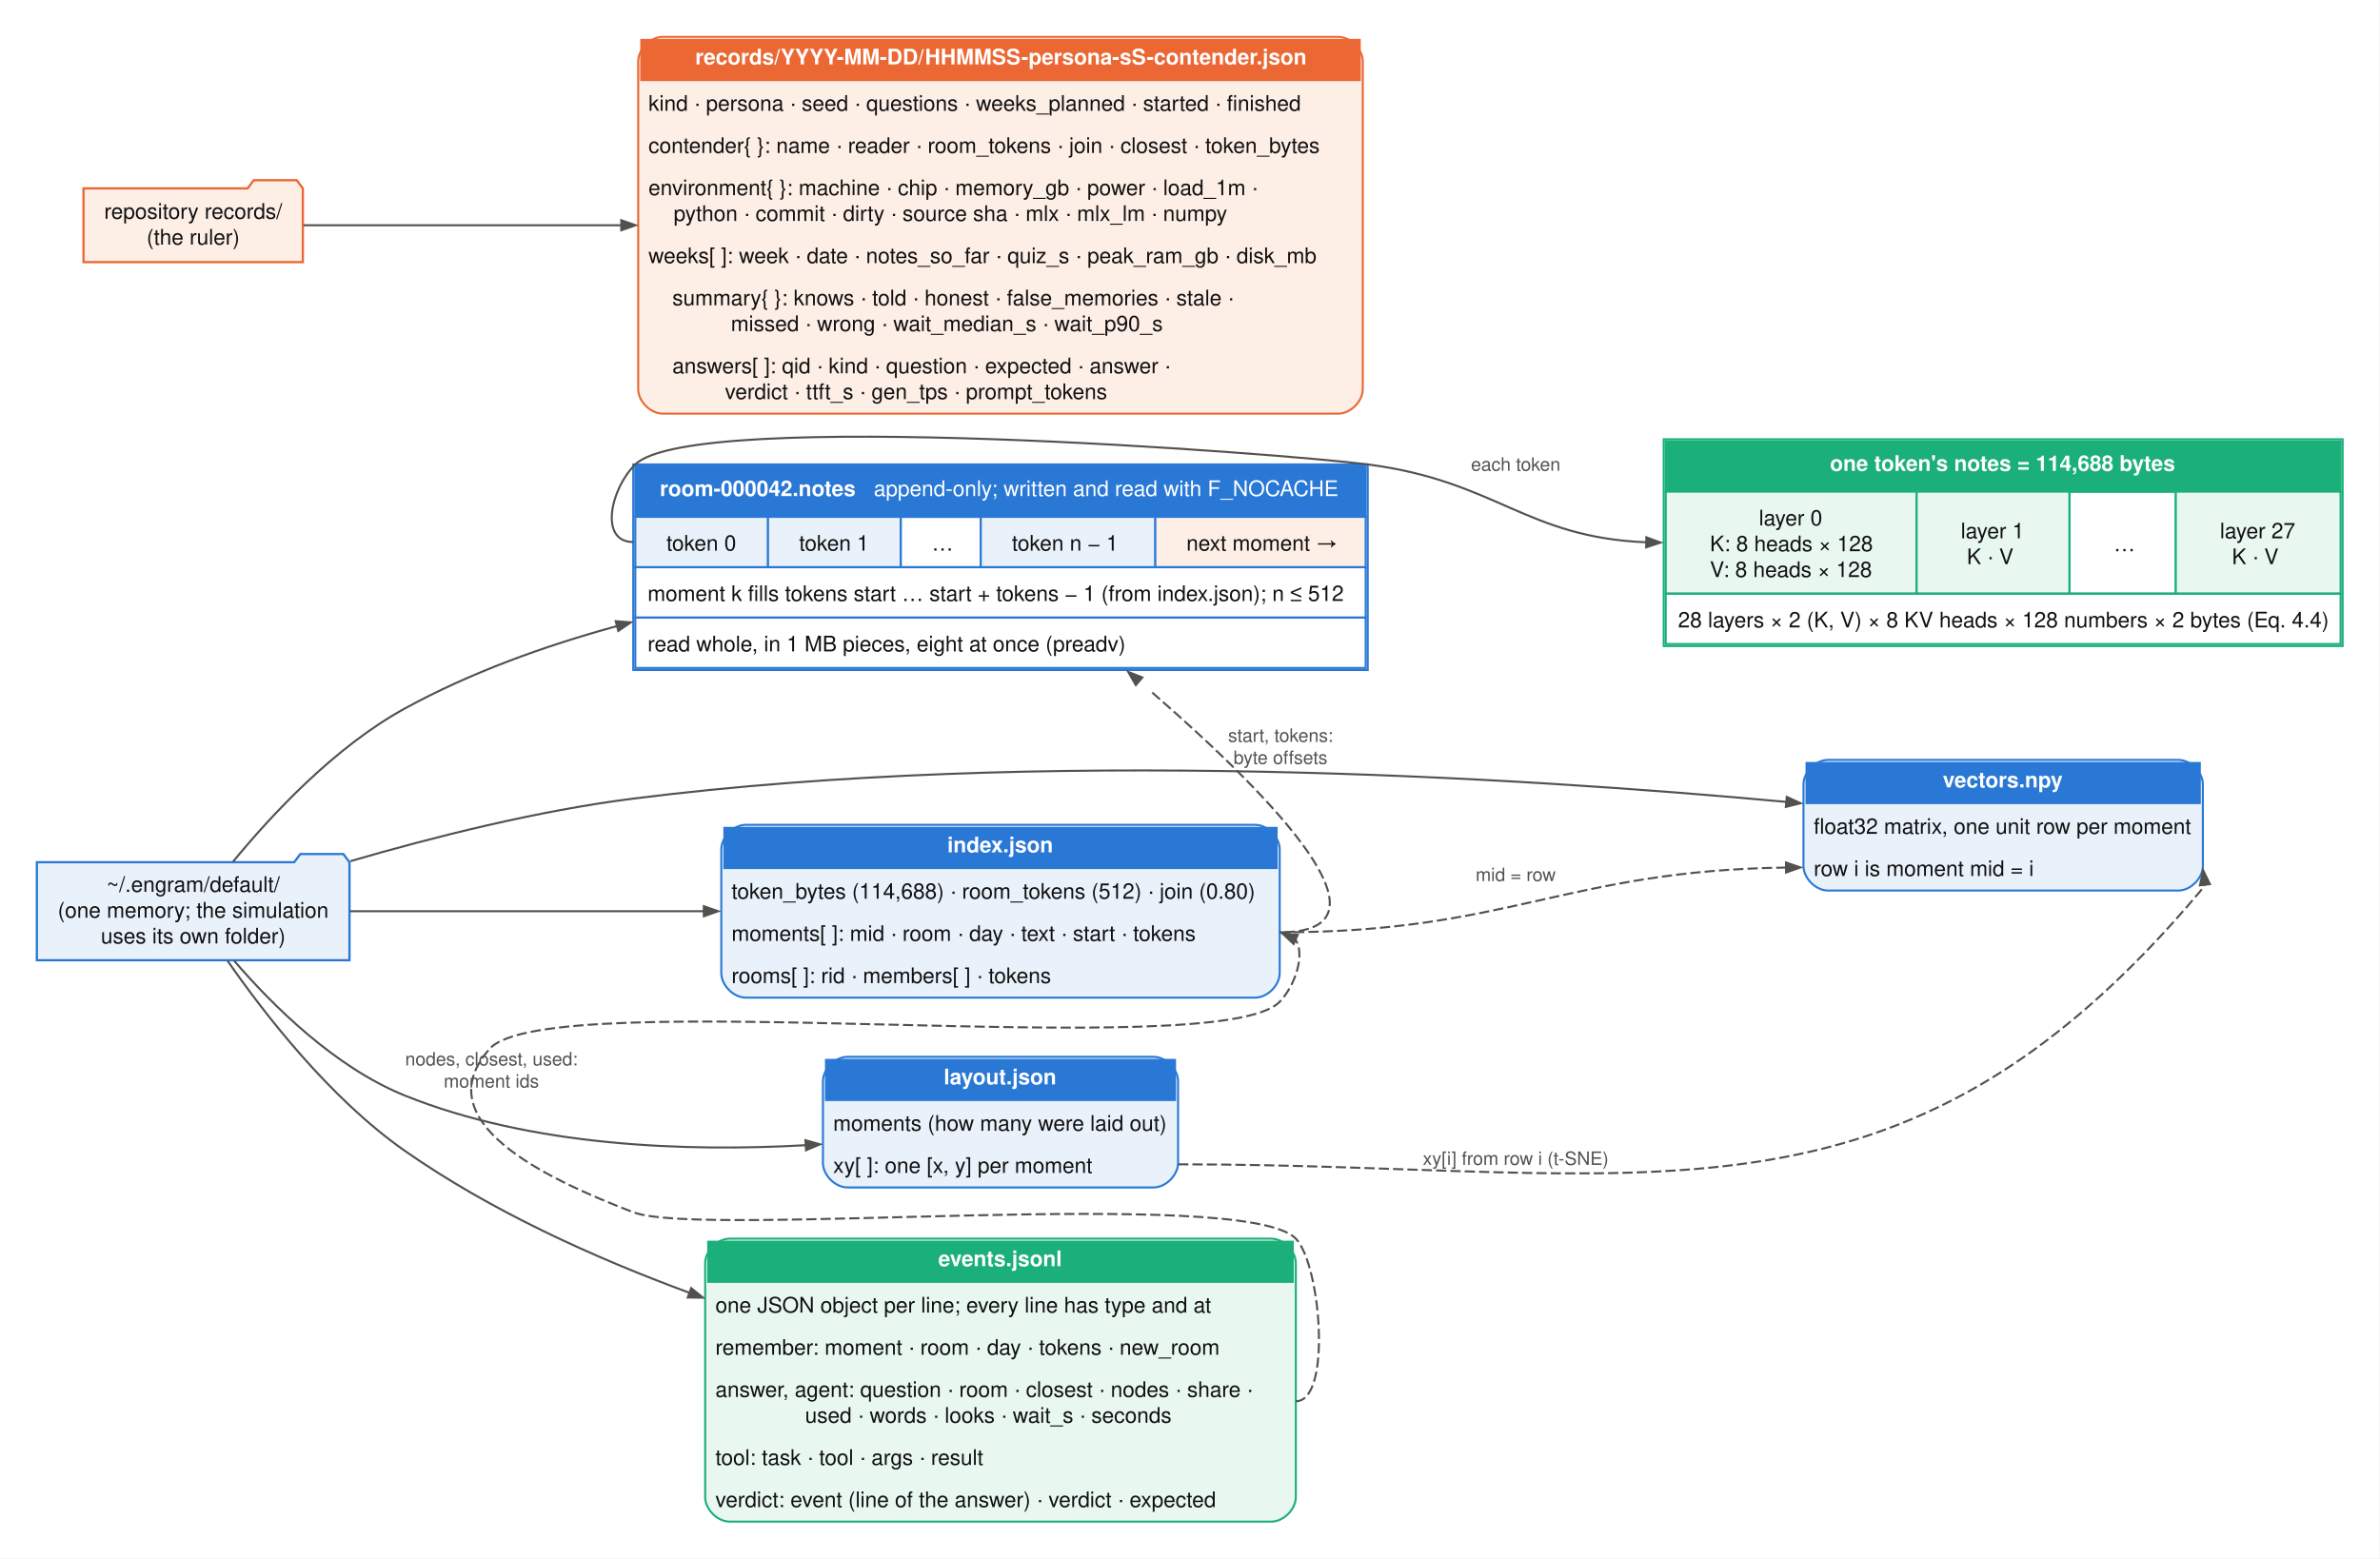
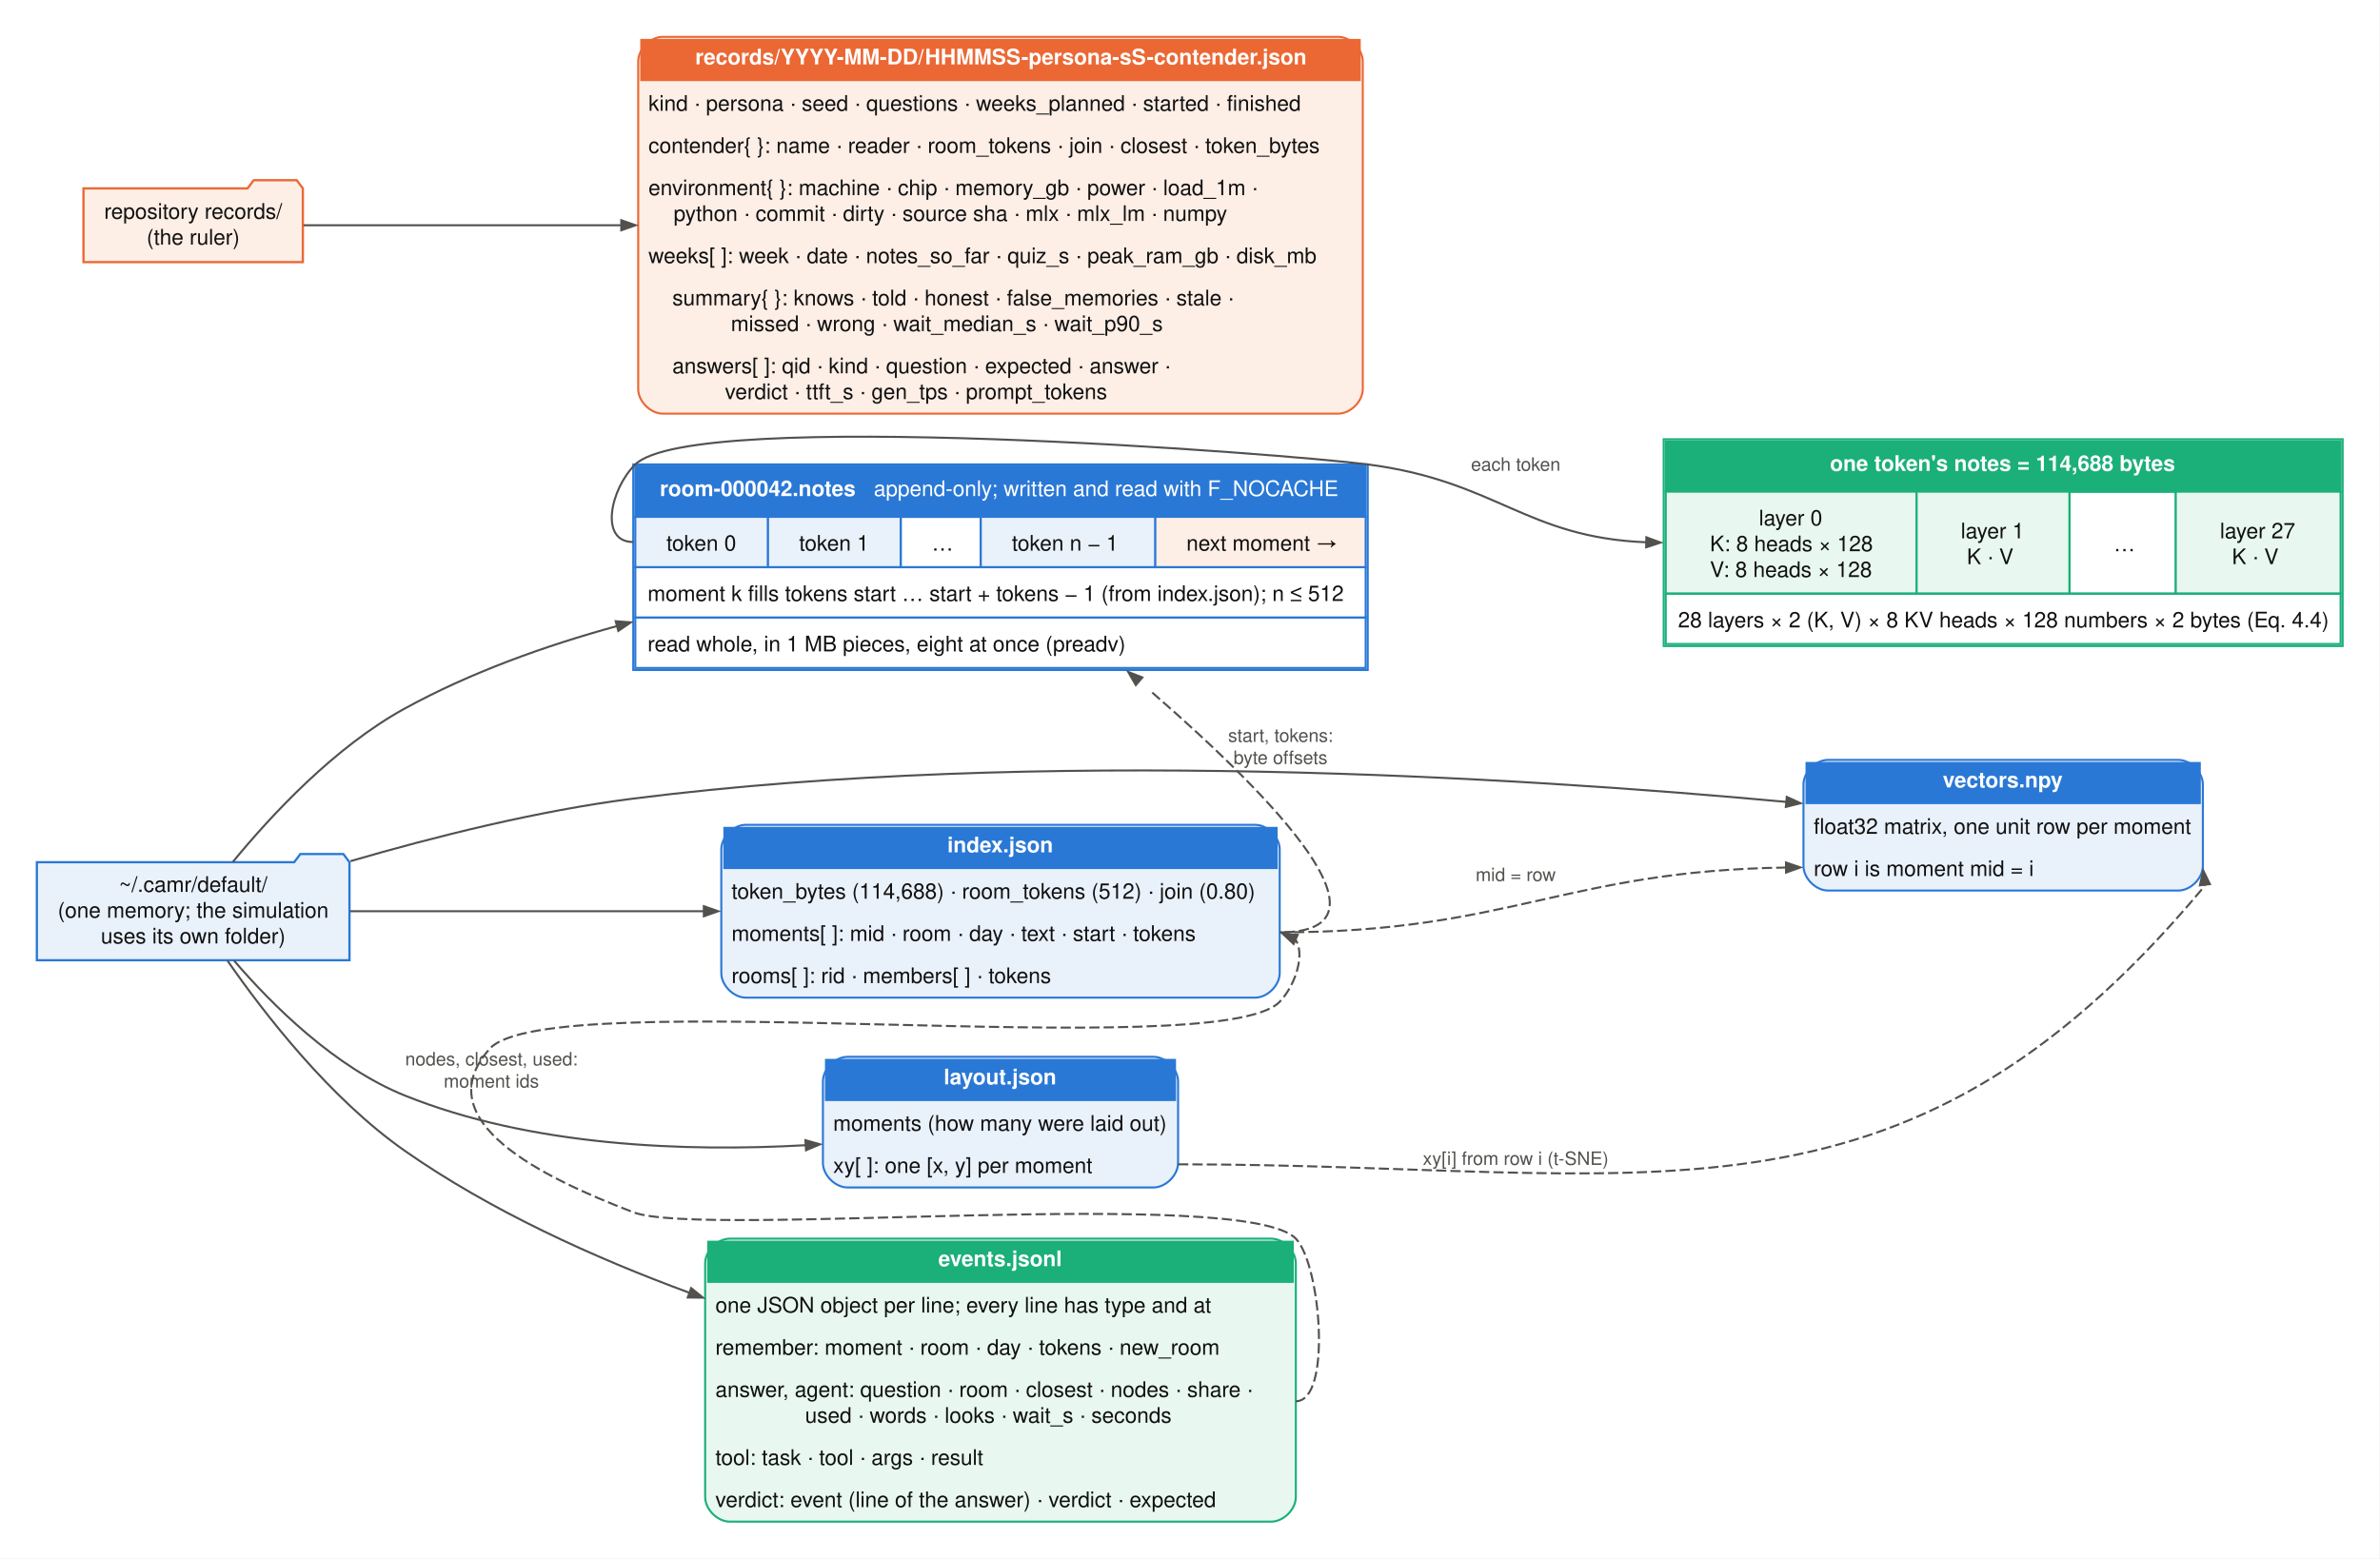
<svg xmlns="http://www.w3.org/2000/svg" width="1162pt" height="761pt" viewBox="0.00 0.00 1162.00 761.00">
  <g id="graph0" class="graph" transform="scale(1 1) rotate(0) translate(18 743.1)">
    <polygon fill="white" stroke="none" points="-18,18 -18,-743.1 1143.76,-743.1 1143.76,18 -18,18" />
    <g id="node1" class="node">
      <polygon fill="#e9f1fb" stroke="#2a78d6" stroke-width="1.1" points="152.63,-322.04 149.63,-326.04 128.63,-326.04 125.63,-322.04 0,-322.04 0,-274.16 152.63,-274.16 152.63,-322.04" />
-       <text xml:space="preserve" text-anchor="middle" x="76.32" y="-307.55" font-family="Helvetica,sans-Serif" font-size="10.50" fill="#111111">~/.engram/default/</text>
+       <text xml:space="preserve" text-anchor="middle" x="76.32" y="-307.55" font-family="Helvetica,sans-Serif" font-size="10.50" fill="#111111">~/.camr/default/</text>
      <text xml:space="preserve" text-anchor="middle" x="76.32" y="-294.95" font-family="Helvetica,sans-Serif" font-size="10.50" fill="#111111">(one memory; the simulation</text>
      <text xml:space="preserve" text-anchor="middle" x="76.32" y="-282.35" font-family="Helvetica,sans-Serif" font-size="10.50" fill="#111111">uses its own folder)</text>
    </g>
    <g id="node3" class="node">
      <polygon fill="white" stroke="none" points="291.18,-415.9 291.18,-516.3 649.77,-516.3 649.77,-415.9 291.18,-415.9" />
      <polygon fill="none" stroke="#2a78d6" points="291.18,-415.9 291.18,-516.3 649.77,-516.3 649.77,-415.9 291.18,-415.9" />
      <polygon fill="#2a78d6" stroke="none" points="292.18,-490.7 292.18,-515.3 648.77,-515.3 648.77,-490.7 292.18,-490.7" />
      <polygon fill="none" stroke="#2a78d6" points="292.18,-490.7 292.18,-515.3 648.77,-515.3 648.77,-490.7 292.18,-490.7" />
      <text xml:space="preserve" text-anchor="start" x="304.15" y="-500.85" font-family="Helvetica,sans-Serif" font-weight="bold" font-size="10.50" fill="white">room-000042.notes</text>
      <text xml:space="preserve" text-anchor="start" x="399.86" y="-500.85" font-family="Helvetica,sans-Serif" font-size="10.50" fill="white">   append-only; written and read with F_NOCACHE</text>
      <polygon fill="#e9f1fb" stroke="none" points="292.18,-466.1 292.18,-490.7 356.97,-490.7 356.97,-466.1 292.18,-466.1" />
      <polygon fill="none" stroke="#2a78d6" points="292.18,-466.1 292.18,-490.7 356.97,-490.7 356.97,-466.1 292.18,-466.1" />
      <text xml:space="preserve" text-anchor="start" x="307.35" y="-474.2" font-family="Helvetica,sans-Serif" font-size="10.50" fill="#111111">token 0</text>
      <polygon fill="#e9f1fb" stroke="none" points="356.97,-466.1 356.97,-490.7 421.76,-490.7 421.76,-466.1 356.97,-466.1" />
      <polygon fill="none" stroke="#2a78d6" points="356.97,-466.1 356.97,-490.7 421.76,-490.7 421.76,-466.1 356.97,-466.1" />
      <text xml:space="preserve" text-anchor="start" x="372.14" y="-474.2" font-family="Helvetica,sans-Serif" font-size="10.50" fill="#111111">token 1</text>
      <polygon fill="none" stroke="#2a78d6" points="421.76,-466.1 421.76,-490.7 460.85,-490.7 460.85,-466.1 421.76,-466.1" />
      <text xml:space="preserve" text-anchor="start" x="436.93" y="-474.2" font-family="Helvetica,sans-Serif" font-size="10.50" fill="#111111">…</text>
      <polygon fill="#e9f1fb" stroke="none" points="460.85,-466.1 460.85,-490.7 546.07,-490.7 546.07,-466.1 460.85,-466.1" />
      <polygon fill="none" stroke="#2a78d6" points="460.85,-466.1 460.85,-490.7 546.07,-490.7 546.07,-466.1 460.85,-466.1" />
      <text xml:space="preserve" text-anchor="start" x="476.03" y="-474.2" font-family="Helvetica,sans-Serif" font-size="10.50" fill="#111111">token n − 1</text>
      <polygon fill="#fdeee6" stroke="none" points="546.07,-466.1 546.07,-490.7 648.77,-490.7 648.77,-466.1 546.07,-466.1" />
      <polygon fill="none" stroke="#2a78d6" points="546.07,-466.1 546.07,-490.7 648.77,-490.7 648.77,-466.1 546.07,-466.1" />
      <text xml:space="preserve" text-anchor="start" x="561.24" y="-474.2" font-family="Helvetica,sans-Serif" font-size="10.50" fill="#111111">next moment →</text>
      <polygon fill="none" stroke="#2a78d6" points="292.18,-441.5 292.18,-466.1 648.77,-466.1 648.77,-441.5 292.18,-441.5" />
      <text xml:space="preserve" text-anchor="start" x="298.18" y="-449.6" font-family="Helvetica,sans-Serif" font-size="10.50" fill="#111111">moment k fills tokens start … start + tokens − 1 (from index.json); n ≤ 512</text>
      <polygon fill="none" stroke="#2a78d6" points="292.18,-416.9 292.18,-441.5 648.77,-441.5 648.77,-416.9 292.18,-416.9" />
      <text xml:space="preserve" text-anchor="start" x="298.18" y="-425" font-family="Helvetica,sans-Serif" font-size="10.50" fill="#111111">read whole, in 1 MB pieces, eight at once (preadv)</text>
    </g>
    <g id="edge1" class="edge">
      <path fill="none" stroke="#52514e" d="M95.76,-322.27C114.44,-345.02 145.38,-378.33 179.63,-397.1 211.47,-414.55 247.64,-427.62 283.37,-437.39" />
      <polygon fill="#52514e" stroke="#52514e" points="282.61,-439.73 290.01,-439.17 283.88,-434.99 282.61,-439.73" />
    </g>
    <g id="node5" class="node">
      <path fill="#e9f1fb" stroke="none" d="M346.16,-255.9C346.16,-255.9 594.8,-255.9 594.8,-255.9 600.8,-255.9 606.8,-261.9 606.8,-267.9 606.8,-267.9 606.8,-328.3 606.8,-328.3 606.8,-334.3 600.8,-340.3 594.8,-340.3 594.8,-340.3 346.16,-340.3 346.16,-340.3 340.16,-340.3 334.16,-334.3 334.16,-328.3 334.16,-328.3 334.16,-267.9 334.16,-267.9 334.16,-261.9 340.16,-255.9 346.16,-255.9" />
      <path fill="none" stroke="#2a78d6" d="M346.16,-255.9C346.16,-255.9 594.8,-255.9 594.8,-255.9 600.8,-255.9 606.8,-261.9 606.8,-267.9 606.8,-267.9 606.8,-328.3 606.8,-328.3 606.8,-334.3 600.8,-340.3 594.8,-340.3 594.8,-340.3 346.16,-340.3 346.16,-340.3 340.16,-340.3 334.16,-334.3 334.16,-328.3 334.16,-328.3 334.16,-267.9 334.16,-267.9 334.16,-261.9 340.16,-255.9 346.16,-255.9" />
      <polygon fill="#2a78d6" stroke="none" points="335.16,-318.7 335.16,-339.3 605.8,-339.3 605.8,-318.7 335.16,-318.7" />
      <text xml:space="preserve" text-anchor="start" x="444.51" y="-326.85" font-family="Helvetica,sans-Serif" font-weight="bold" font-size="10.50" fill="white">index.json</text>
      <text xml:space="preserve" text-anchor="start" x="339.16" y="-304.2" font-family="Helvetica,sans-Serif" font-size="10.50" fill="#111111">token_bytes (114,688) · room_tokens (512) · join (0.80)</text>
      <text xml:space="preserve" text-anchor="start" x="339.16" y="-283.6" font-family="Helvetica,sans-Serif" font-size="10.50" fill="#111111">moments[ ]: mid · room · day · text · start · tokens</text>
      <text xml:space="preserve" text-anchor="start" x="339.16" y="-263" font-family="Helvetica,sans-Serif" font-size="10.50" fill="#111111">rooms[ ]: rid · members[ ] · tokens</text>
    </g>
    <g id="edge2" class="edge">
      <path fill="none" stroke="#52514e" d="M152.93,-298.1C201.93,-298.1 267.31,-298.1 325.93,-298.1" />
      <polygon fill="#52514e" stroke="#52514e" points="325.64,-300.55 332.64,-298.1 325.64,-295.65 325.64,-300.55" />
    </g>
    <g id="node6" class="node">
      <path fill="#e9f1fb" stroke="none" d="M874.52,-308.2C874.52,-308.2 1045.52,-308.2 1045.52,-308.2 1051.52,-308.2 1057.52,-314.2 1057.52,-320.2 1057.52,-320.2 1057.52,-360 1057.52,-360 1057.52,-366 1051.52,-372 1045.52,-372 1045.52,-372 874.52,-372 874.52,-372 868.52,-372 862.52,-366 862.52,-360 862.52,-360 862.52,-320.2 862.52,-320.2 862.52,-314.2 868.52,-308.2 874.52,-308.2" />
      <path fill="none" stroke="#2a78d6" d="M874.52,-308.2C874.52,-308.2 1045.52,-308.2 1045.52,-308.2 1051.52,-308.2 1057.52,-314.2 1057.52,-320.2 1057.52,-320.2 1057.52,-360 1057.52,-360 1057.52,-366 1051.52,-372 1045.52,-372 1045.52,-372 874.52,-372 874.52,-372 868.52,-372 862.52,-366 862.52,-360 862.52,-360 862.52,-320.2 862.52,-320.2 862.52,-314.2 868.52,-308.2 874.52,-308.2" />
      <polygon fill="#2a78d6" stroke="none" points="863.52,-350.4 863.52,-371 1056.52,-371 1056.52,-350.4 863.52,-350.4" />
      <text xml:space="preserve" text-anchor="start" x="930.55" y="-358.55" font-family="Helvetica,sans-Serif" font-weight="bold" font-size="10.50" fill="white">vectors.npy</text>
      <text xml:space="preserve" text-anchor="start" x="867.52" y="-335.9" font-family="Helvetica,sans-Serif" font-size="10.50" fill="#111111">float32 matrix, one unit row per moment</text>
      <text xml:space="preserve" text-anchor="start" x="867.52" y="-315.3" font-family="Helvetica,sans-Serif" font-size="10.50" fill="#111111">row i is moment mid = i</text>
    </g>
    <g id="edge3" class="edge">
      <path fill="none" stroke="#52514e" d="M153.12,-322.56C193.62,-334.36 244.59,-347.2 291.18,-353.1 489.09,-378.14 722.58,-363.66 854.46,-351.46" />
      <polygon fill="#52514e" stroke="#52514e" points="854.37,-353.93 861.11,-350.84 853.91,-349.05 854.37,-353.93" />
    </g>
    <g id="node7" class="node">
      <path fill="#e8f7f0" stroke="none" d="M338.28,0C338.28,0 602.67,0 602.67,0 608.67,0 614.67,-6 614.67,-12 614.67,-12 614.67,-126.2 614.67,-126.2 614.67,-132.2 608.67,-138.2 602.67,-138.2 602.67,-138.2 338.28,-138.2 338.28,-138.2 332.28,-138.2 326.28,-132.2 326.28,-126.2 326.28,-126.2 326.28,-12 326.28,-12 326.28,-6 332.28,0 338.28,0" />
      <path fill="none" stroke="#1baf7a" d="M338.28,0C338.28,0 602.67,0 602.67,0 608.67,0 614.67,-6 614.67,-12 614.67,-12 614.67,-126.2 614.67,-126.2 614.67,-132.2 608.67,-138.2 602.67,-138.2 602.67,-138.2 338.28,-138.2 338.28,-138.2 332.28,-138.2 326.28,-132.2 326.28,-126.2 326.28,-126.2 326.28,-12 326.28,-12 326.28,-6 332.28,0 338.28,0" />
      <polygon fill="#1baf7a" stroke="none" points="327.28,-116.6 327.28,-137.2 613.67,-137.2 613.67,-116.6 327.28,-116.6" />
      <text xml:space="preserve" text-anchor="start" x="440.13" y="-124.75" font-family="Helvetica,sans-Serif" font-weight="bold" font-size="10.50" fill="white">events.jsonl</text>
      <text xml:space="preserve" text-anchor="start" x="331.28" y="-102.1" font-family="Helvetica,sans-Serif" font-size="10.50" fill="#111111">one JSON object per line; every line has type and at</text>
      <text xml:space="preserve" text-anchor="start" x="331.28" y="-81.5" font-family="Helvetica,sans-Serif" font-size="10.50" fill="#111111">remember: moment · room · day · tokens · new_room</text>
      <text xml:space="preserve" text-anchor="start" x="331.28" y="-60.9" font-family="Helvetica,sans-Serif" font-size="10.50" fill="#111111">answer, agent: question · room · closest · nodes · share ·</text>
      <text xml:space="preserve" text-anchor="start" x="375.06" y="-48.3" font-family="Helvetica,sans-Serif" font-size="10.50" fill="#111111">used · words · looks · wait_s · seconds</text>
      <text xml:space="preserve" text-anchor="start" x="331.28" y="-27.7" font-family="Helvetica,sans-Serif" font-size="10.50" fill="#111111">tool: task · tool · args · result</text>
      <text xml:space="preserve" text-anchor="start" x="331.28" y="-7.1" font-family="Helvetica,sans-Serif" font-size="10.50" fill="#111111">verdict: event (line of the answer) · verdict · expected</text>
    </g>
    <g id="edge4" class="edge">
      <path fill="none" stroke="#52514e" d="M93.08,-273.93C111.19,-247.85 143.15,-206.62 179.63,-181.1 221.4,-151.88 271.82,-128.97 318.82,-111.69" />
      <polygon fill="#52514e" stroke="#52514e" points="319.46,-114.07 325.21,-109.38 317.79,-109.46 319.46,-114.07" />
    </g>
    <g id="node8" class="node">
      <path fill="#e9f1fb" stroke="none" d="M395.78,-163.2C395.78,-163.2 545.18,-163.2 545.18,-163.2 551.18,-163.2 557.18,-169.2 557.18,-175.2 557.18,-175.2 557.18,-215 557.18,-215 557.18,-221 551.18,-227 545.18,-227 545.18,-227 395.78,-227 395.78,-227 389.78,-227 383.78,-221 383.78,-215 383.78,-215 383.78,-175.2 383.78,-175.2 383.78,-169.2 389.78,-163.2 395.78,-163.2" />
      <path fill="none" stroke="#2a78d6" d="M395.78,-163.2C395.78,-163.2 545.18,-163.2 545.18,-163.2 551.18,-163.2 557.18,-169.2 557.18,-175.2 557.18,-175.2 557.18,-215 557.18,-215 557.18,-221 551.18,-227 545.18,-227 545.18,-227 395.78,-227 395.78,-227 389.78,-227 383.78,-221 383.78,-215 383.78,-215 383.78,-175.2 383.78,-175.2 383.78,-169.2 389.78,-163.2 395.78,-163.2" />
      <polygon fill="#2a78d6" stroke="none" points="384.78,-205.4 384.78,-226 556.18,-226 556.18,-205.4 384.78,-205.4" />
      <text xml:space="preserve" text-anchor="start" x="442.77" y="-213.55" font-family="Helvetica,sans-Serif" font-weight="bold" font-size="10.50" fill="white">layout.json</text>
      <text xml:space="preserve" text-anchor="start" x="388.78" y="-190.9" font-family="Helvetica,sans-Serif" font-size="10.50" fill="#111111">moments (how many were laid out)</text>
      <text xml:space="preserve" text-anchor="start" x="388.78" y="-170.3" font-family="Helvetica,sans-Serif" font-size="10.50" fill="#111111">xy[ ]: one [x, y] per moment</text>
    </g>
    <g id="edge5" class="edge">
      <path fill="none" stroke="#52514e" d="M96.29,-273.95C114.89,-252.3 145.4,-221.9 179.63,-208.1 241.53,-183.15 316.99,-180.55 375.39,-183.84" />
      <polygon fill="#52514e" stroke="#52514e" points="375.23,-186.28 382.37,-184.27 375.54,-181.39 375.23,-186.28" />
    </g>
    <g id="node2" class="node">
      <polygon fill="#fdeee6" stroke="#eb6834" stroke-width="1.1" points="129.87,-651.1 126.87,-655.1 105.87,-655.1 102.87,-651.1 22.76,-651.1 22.76,-615.1 129.87,-615.1 129.87,-651.1" />
      <text xml:space="preserve" text-anchor="middle" x="76.32" y="-636.25" font-family="Helvetica,sans-Serif" font-size="10.50" fill="#111111">repository records/</text>
      <text xml:space="preserve" text-anchor="middle" x="76.32" y="-623.65" font-family="Helvetica,sans-Serif" font-size="10.50" fill="#111111">(the ruler)</text>
    </g>
    <g id="node9" class="node">
      <path fill="#fdeee6" stroke="none" d="M305.59,-541.1C305.59,-541.1 635.36,-541.1 635.36,-541.1 641.36,-541.1 647.36,-547.1 647.36,-553.1 647.36,-553.1 647.36,-713.1 647.36,-713.1 647.36,-719.1 641.36,-725.1 635.36,-725.1 635.36,-725.1 305.59,-725.1 305.59,-725.1 299.59,-725.1 293.59,-719.1 293.59,-713.1 293.59,-713.1 293.59,-553.1 293.59,-553.1 293.59,-547.1 299.59,-541.1 305.59,-541.1" />
      <path fill="none" stroke="#eb6834" d="M305.59,-541.1C305.59,-541.1 635.36,-541.1 635.36,-541.1 641.36,-541.1 647.36,-547.1 647.36,-553.1 647.36,-553.1 647.36,-713.1 647.36,-713.1 647.36,-719.1 641.36,-725.1 635.36,-725.1 635.36,-725.1 305.59,-725.1 305.59,-725.1 299.59,-725.1 293.59,-719.1 293.59,-713.1 293.59,-713.1 293.59,-553.1 293.59,-553.1 293.59,-547.1 299.59,-541.1 305.59,-541.1" />
      <polygon fill="#eb6834" stroke="none" points="294.59,-703.5 294.59,-724.1 646.36,-724.1 646.36,-703.5 294.59,-703.5" />
      <text xml:space="preserve" text-anchor="start" x="321.42" y="-711.65" font-family="Helvetica,sans-Serif" font-weight="bold" font-size="10.50" fill="white">records/YYYY-MM-DD/HHMMSS-persona-sS-contender.json</text>
      <text xml:space="preserve" text-anchor="start" x="298.59" y="-689" font-family="Helvetica,sans-Serif" font-size="10.50" fill="#111111">kind · persona · seed · questions · weeks_planned · started · finished</text>
      <text xml:space="preserve" text-anchor="start" x="298.59" y="-668.4" font-family="Helvetica,sans-Serif" font-size="10.50" fill="#111111">contender{ }: name · reader · room_tokens · join · closest · token_bytes</text>
      <text xml:space="preserve" text-anchor="start" x="298.59" y="-647.8" font-family="Helvetica,sans-Serif" font-size="10.50" fill="#111111">environment{ }: machine · chip · memory_gb · power · load_1m ·</text>
      <text xml:space="preserve" text-anchor="start" x="310.88" y="-635.2" font-family="Helvetica,sans-Serif" font-size="10.50" fill="#111111">python · commit · dirty · source sha · mlx · mlx_lm · numpy</text>
      <text xml:space="preserve" text-anchor="start" x="298.59" y="-614.6" font-family="Helvetica,sans-Serif" font-size="10.50" fill="#111111">weeks[ ]: week · date · notes_so_far · quiz_s · peak_ram_gb · disk_mb</text>
      <text xml:space="preserve" text-anchor="start" x="298.59" y="-594" font-family="Helvetica,sans-Serif" font-size="10.50" fill="#111111">    summary{ }: knows · told · honest · false_memories · stale ·</text>
      <text xml:space="preserve" text-anchor="start" x="338.85" y="-581.4" font-family="Helvetica,sans-Serif" font-size="10.50" fill="#111111">missed · wrong · wait_median_s · wait_p90_s</text>
      <text xml:space="preserve" text-anchor="start" x="298.59" y="-560.8" font-family="Helvetica,sans-Serif" font-size="10.50" fill="#111111">    answers[ ]: qid · kind · question · expected · answer ·</text>
      <text xml:space="preserve" text-anchor="start" x="335.94" y="-548.2" font-family="Helvetica,sans-Serif" font-size="10.50" fill="#111111">verdict · ttft_s · gen_tps · prompt_tokens</text>
    </g>
    <g id="edge6" class="edge">
      <path fill="none" stroke="#52514e" d="M130.2,-633.1C170.56,-633.1 228.7,-633.1 285.48,-633.1" />
      <polygon fill="#52514e" stroke="#52514e" points="285.33,-635.55 292.33,-633.1 285.33,-630.65 285.33,-635.55" />
    </g>
    <g id="node4" class="node">
      <polygon fill="white" stroke="none" points="794.27,-427.6 794.27,-528.6 1125.76,-528.6 1125.76,-427.6 794.27,-427.6" />
      <polygon fill="none" stroke="#1baf7a" points="794.27,-427.6 794.27,-528.6 1125.76,-528.6 1125.76,-427.6 794.27,-427.6" />
      <polygon fill="#1baf7a" stroke="none" points="795.27,-503 795.27,-527.6 1124.76,-527.6 1124.76,-503 795.27,-503" />
      <polygon fill="none" stroke="#1baf7a" points="795.27,-503 795.27,-527.6 1124.76,-527.6 1124.76,-503 795.27,-503" />
      <text xml:space="preserve" text-anchor="start" x="875.46" y="-513.15" font-family="Helvetica,sans-Serif" font-weight="bold" font-size="10.50" fill="white">one token's notes = 114,688 bytes</text>
      <polygon fill="#e8f7f0" stroke="none" points="795.27,-453.2 795.27,-503 917.78,-503 917.78,-453.2 795.27,-453.2" />
      <polygon fill="none" stroke="#1baf7a" points="795.27,-453.2 795.27,-503 917.78,-503 917.78,-453.2 795.27,-453.2" />
      <text xml:space="preserve" text-anchor="start" x="840.77" y="-486.5" font-family="Helvetica,sans-Serif" font-size="10.50" fill="#111111">layer 0</text>
      <text xml:space="preserve" text-anchor="start" x="816.83" y="-473.9" font-family="Helvetica,sans-Serif" font-size="10.50" fill="#111111">K: 8 heads × 128</text>
      <text xml:space="preserve" text-anchor="start" x="816.83" y="-461.3" font-family="Helvetica,sans-Serif" font-size="10.50" fill="#111111">V: 8 heads × 128</text>
      <polygon fill="#e8f7f0" stroke="none" points="917.78,-453.2 917.78,-503 992.42,-503 992.42,-453.2 917.78,-453.2" />
      <polygon fill="none" stroke="#1baf7a" points="917.78,-453.2 917.78,-503 992.42,-503 992.42,-453.2 917.78,-453.2" />
      <text xml:space="preserve" text-anchor="start" x="939.34" y="-480.2" font-family="Helvetica,sans-Serif" font-size="10.50" fill="#111111">layer 1</text>
      <text xml:space="preserve" text-anchor="start" x="942.26" y="-467.6" font-family="Helvetica,sans-Serif" font-size="10.50" fill="#111111">K · V</text>
      <polygon fill="none" stroke="#1baf7a" points="992.42,-453.2 992.42,-503 1044.29,-503 1044.29,-453.2 992.42,-453.2" />
      <text xml:space="preserve" text-anchor="start" x="1013.98" y="-473.9" font-family="Helvetica,sans-Serif" font-size="10.50" fill="#111111">…</text>
      <polygon fill="#e8f7f0" stroke="none" points="1044.29,-453.2 1044.29,-503 1124.76,-503 1124.76,-453.2 1044.29,-453.2" />
      <polygon fill="none" stroke="#1baf7a" points="1044.29,-453.2 1044.29,-503 1124.76,-503 1124.76,-453.2 1044.29,-453.2" />
      <text xml:space="preserve" text-anchor="start" x="1065.85" y="-480.2" font-family="Helvetica,sans-Serif" font-size="10.50" fill="#111111">layer 27</text>
      <text xml:space="preserve" text-anchor="start" x="1071.69" y="-467.6" font-family="Helvetica,sans-Serif" font-size="10.50" fill="#111111">K · V</text>
      <polygon fill="none" stroke="#1baf7a" points="795.27,-428.6 795.27,-453.2 1124.76,-453.2 1124.76,-428.6 795.27,-428.6" />
      <text xml:space="preserve" text-anchor="start" x="801.27" y="-436.7" font-family="Helvetica,sans-Serif" font-size="10.50" fill="#111111">28 layers × 2 (K, V) × 8 KV heads × 128 numbers × 2 bytes (Eq. 4.4)</text>
    </g>
    <g id="edge7" class="edge">
      <path fill="none" stroke="#52514e" d="M291.18,-478.4C274.33,-478.4 280.11,-504.54 292.18,-516.3 320.64,-544.02 610.37,-521.42 649.77,-516.3 712.82,-508.11 726.7,-480.61 786,-478.26" />
      <polygon fill="#52514e" stroke="#52514e" points="785.81,-480.71 792.76,-478.13 785.72,-475.82 785.81,-480.71" />
      <text xml:space="preserve" text-anchor="middle" x="722.02" y="-513.2" font-family="Helvetica,sans-Serif" font-size="9.00" fill="#52514e">each token</text>
    </g>
    <g id="edge8" class="edge">
      <path fill="none" stroke="#52514e" stroke-dasharray="5,2" d="M544.57,-404.89C603.65,-353.48 667.3,-287.8 606.8,-287.8" />
      <polygon fill="#52514e" stroke="#52514e" points="536.55,-408.54 532.83,-414.96 539.74,-412.26 536.55,-408.54" />
      <text xml:space="preserve" text-anchor="middle" x="607.19" y="-380.8" font-family="Helvetica,sans-Serif" font-size="9.00" fill="#52514e">start, tokens:</text>
      <text xml:space="preserve" text-anchor="middle" x="607.19" y="-370" font-family="Helvetica,sans-Serif" font-size="9.00" fill="#52514e">byte offsets</text>
    </g>
    <g id="edge9" class="edge">
      <path fill="none" stroke="#52514e" stroke-dasharray="5,2" d="M606.8,-287.8C718.53,-287.8 746.64,-317.97 854.28,-319.44" />
      <polygon fill="#52514e" stroke="#52514e" points="853.99,-321.89 861,-319.49 854.02,-316.99 853.99,-321.89" />
      <text xml:space="preserve" text-anchor="middle" x="722.02" y="-312.83" font-family="Helvetica,sans-Serif" font-size="9.00" fill="#52514e">mid = row</text>
    </g>
    <g id="edge10" class="edge">
      <path fill="none" stroke="#52514e" stroke-dasharray="5,2" d="M614.67,-58.8C632.32,-58.8 626.9,-125.48 614.67,-138.2 589.75,-164.14 324.77,-138.22 291.18,-151.1 247.1,-168.01 189.67,-195.63 221.06,-230.9 249.6,-262.98 577.16,-222.84 606.8,-253.9 614.76,-262.25 619.36,-277.68 614.32,-284.46" />
      <polygon fill="#52514e" stroke="#52514e" points="613.59,-282.11 608.18,-287.19 615.57,-286.59 613.59,-282.11" />
      <text xml:space="preserve" text-anchor="middle" x="221.91" y="-222.8" font-family="Helvetica,sans-Serif" font-size="9.00" fill="#52514e">nodes, closest, used:</text>
      <text xml:space="preserve" text-anchor="middle" x="221.91" y="-212" font-family="Helvetica,sans-Serif" font-size="9.00" fill="#52514e">moment ids</text>
    </g>
    <g id="edge11" class="edge">
      <path fill="none" stroke="#52514e" stroke-dasharray="5,2" d="M557.18,-174.5C786.92,-174.5 908.74,-132.29 1056.52,-308.2 1057.23,-309.04 1057.92,-310.06 1058.51,-311.13" />
      <polygon fill="#52514e" stroke="#52514e" points="1056.08,-310.76 1057.7,-318 1060.95,-311.33 1056.08,-310.76" />
      <text xml:space="preserve" text-anchor="middle" x="722.02" y="-174.22" font-family="Helvetica,sans-Serif" font-size="9.00" fill="#52514e">xy[i] from row i (t-SNE)</text>
    </g>
  </g>
</svg>
